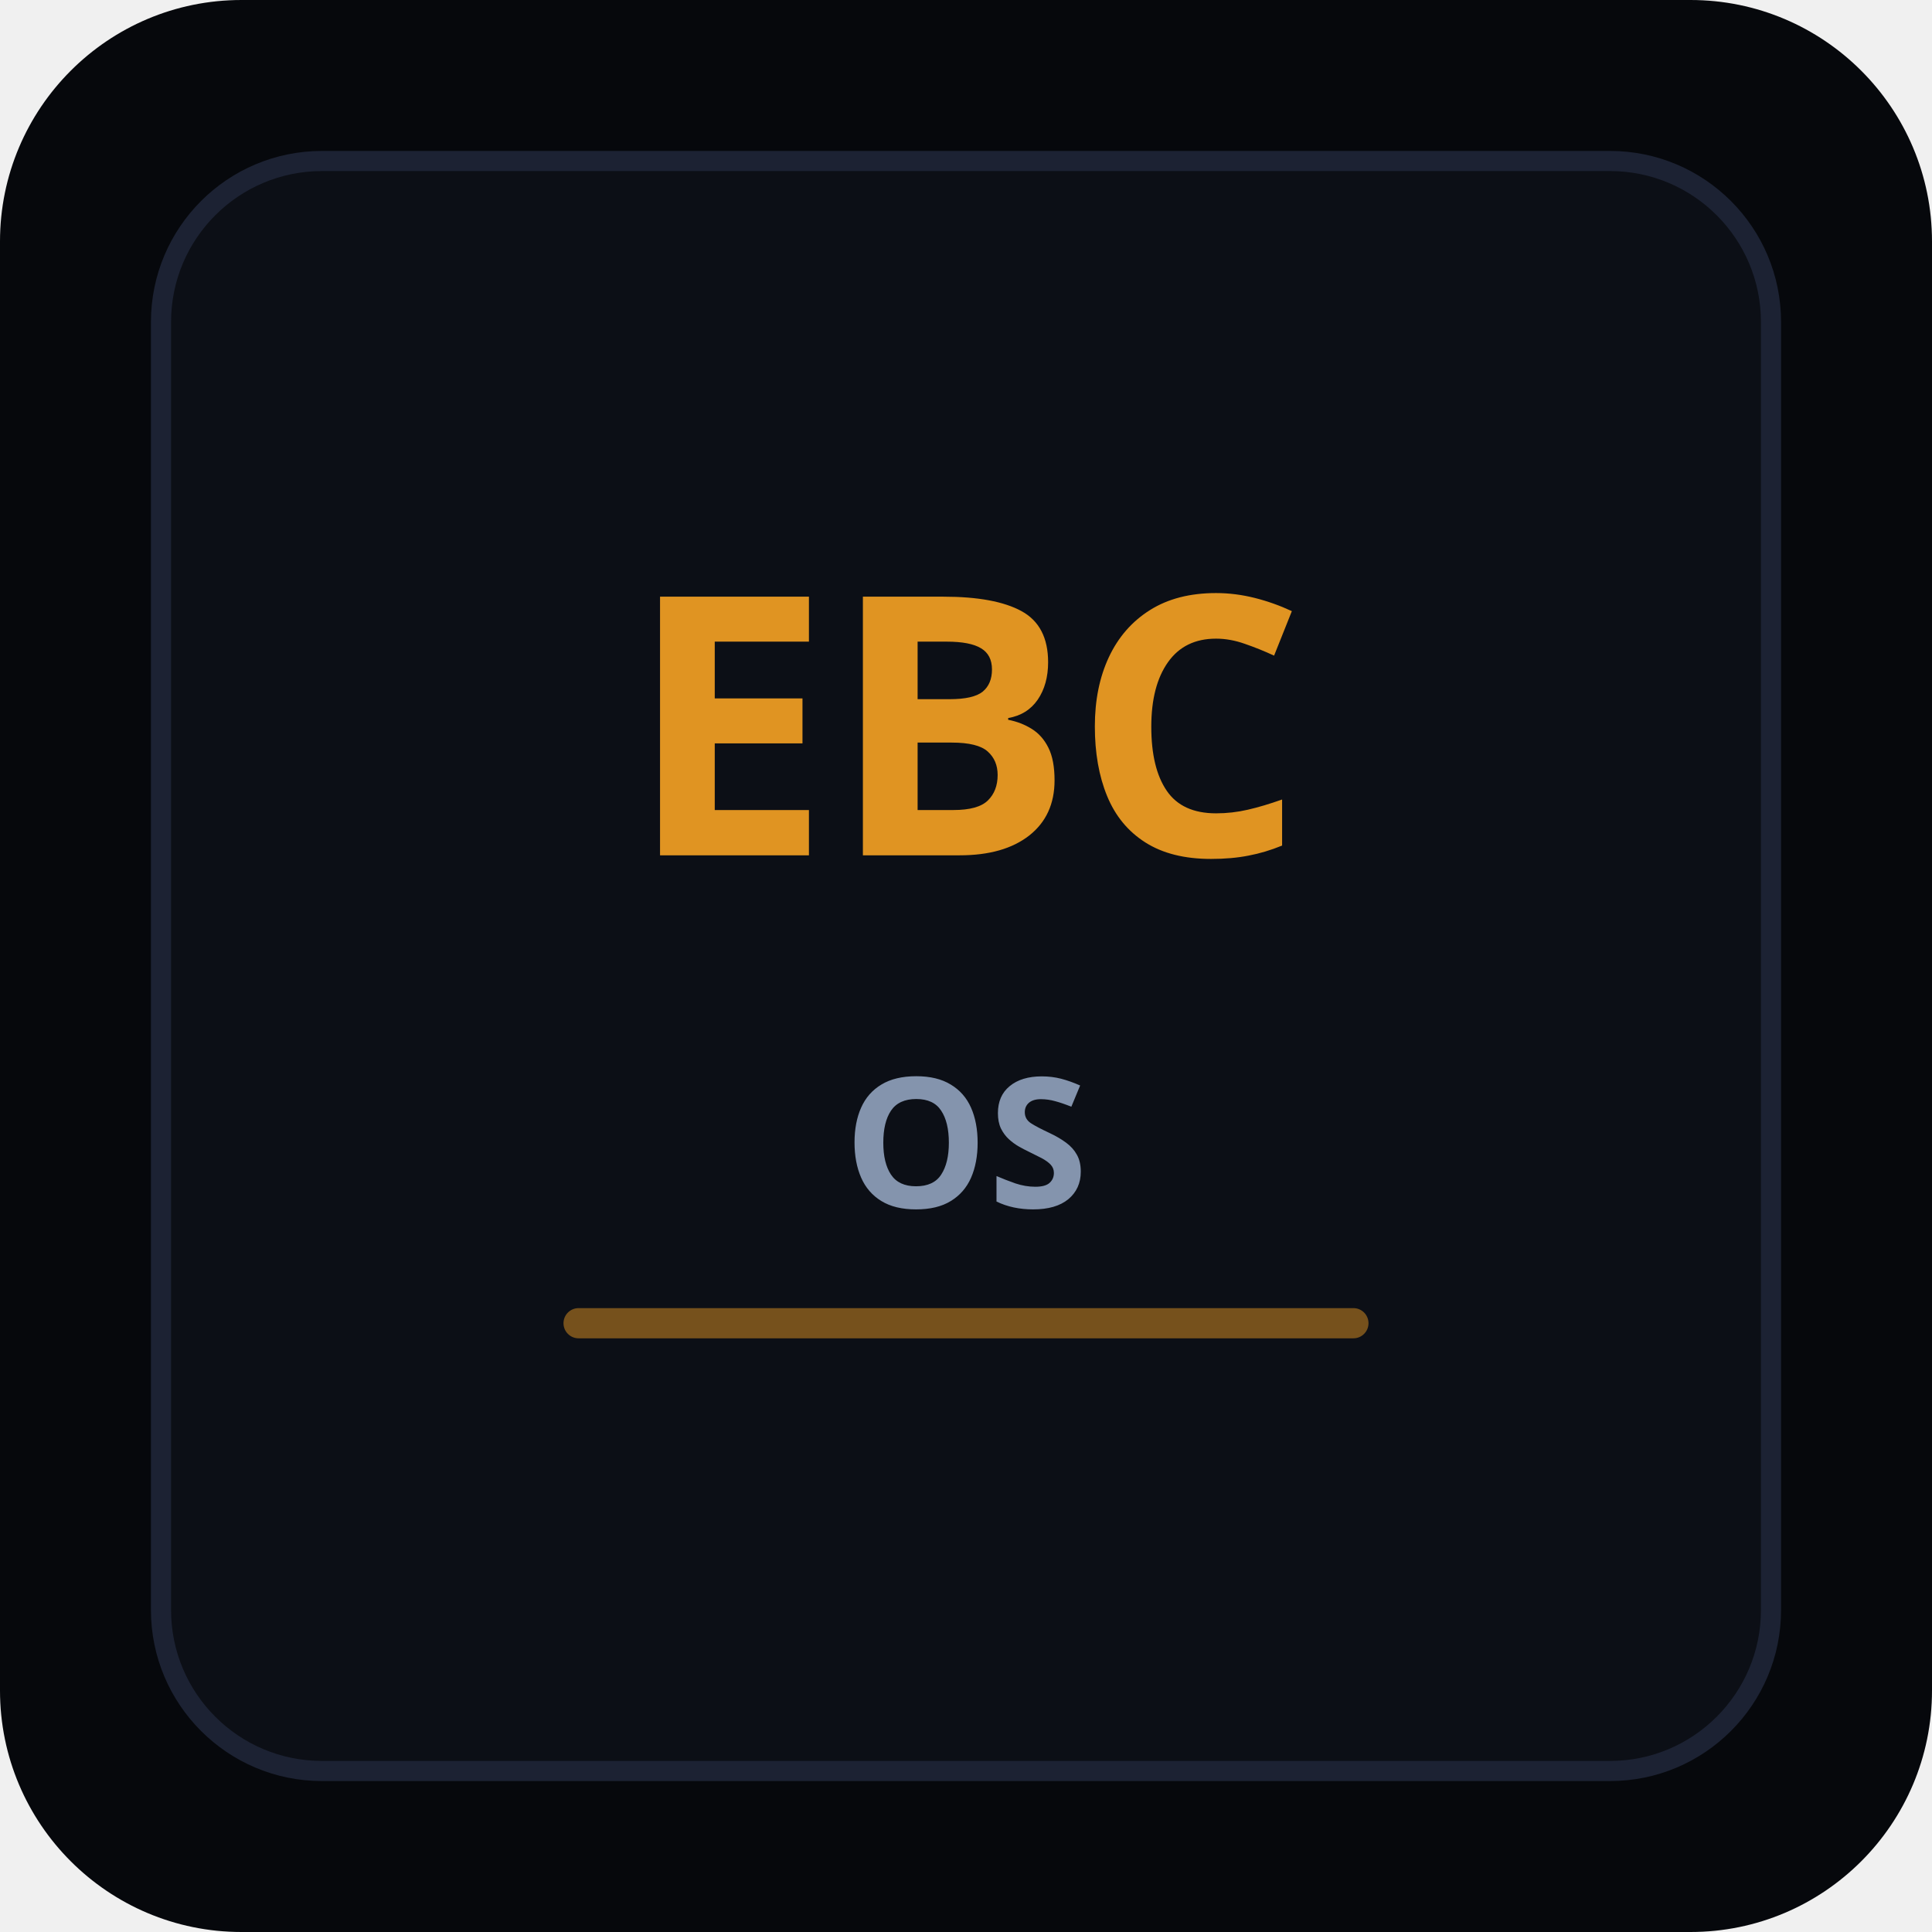
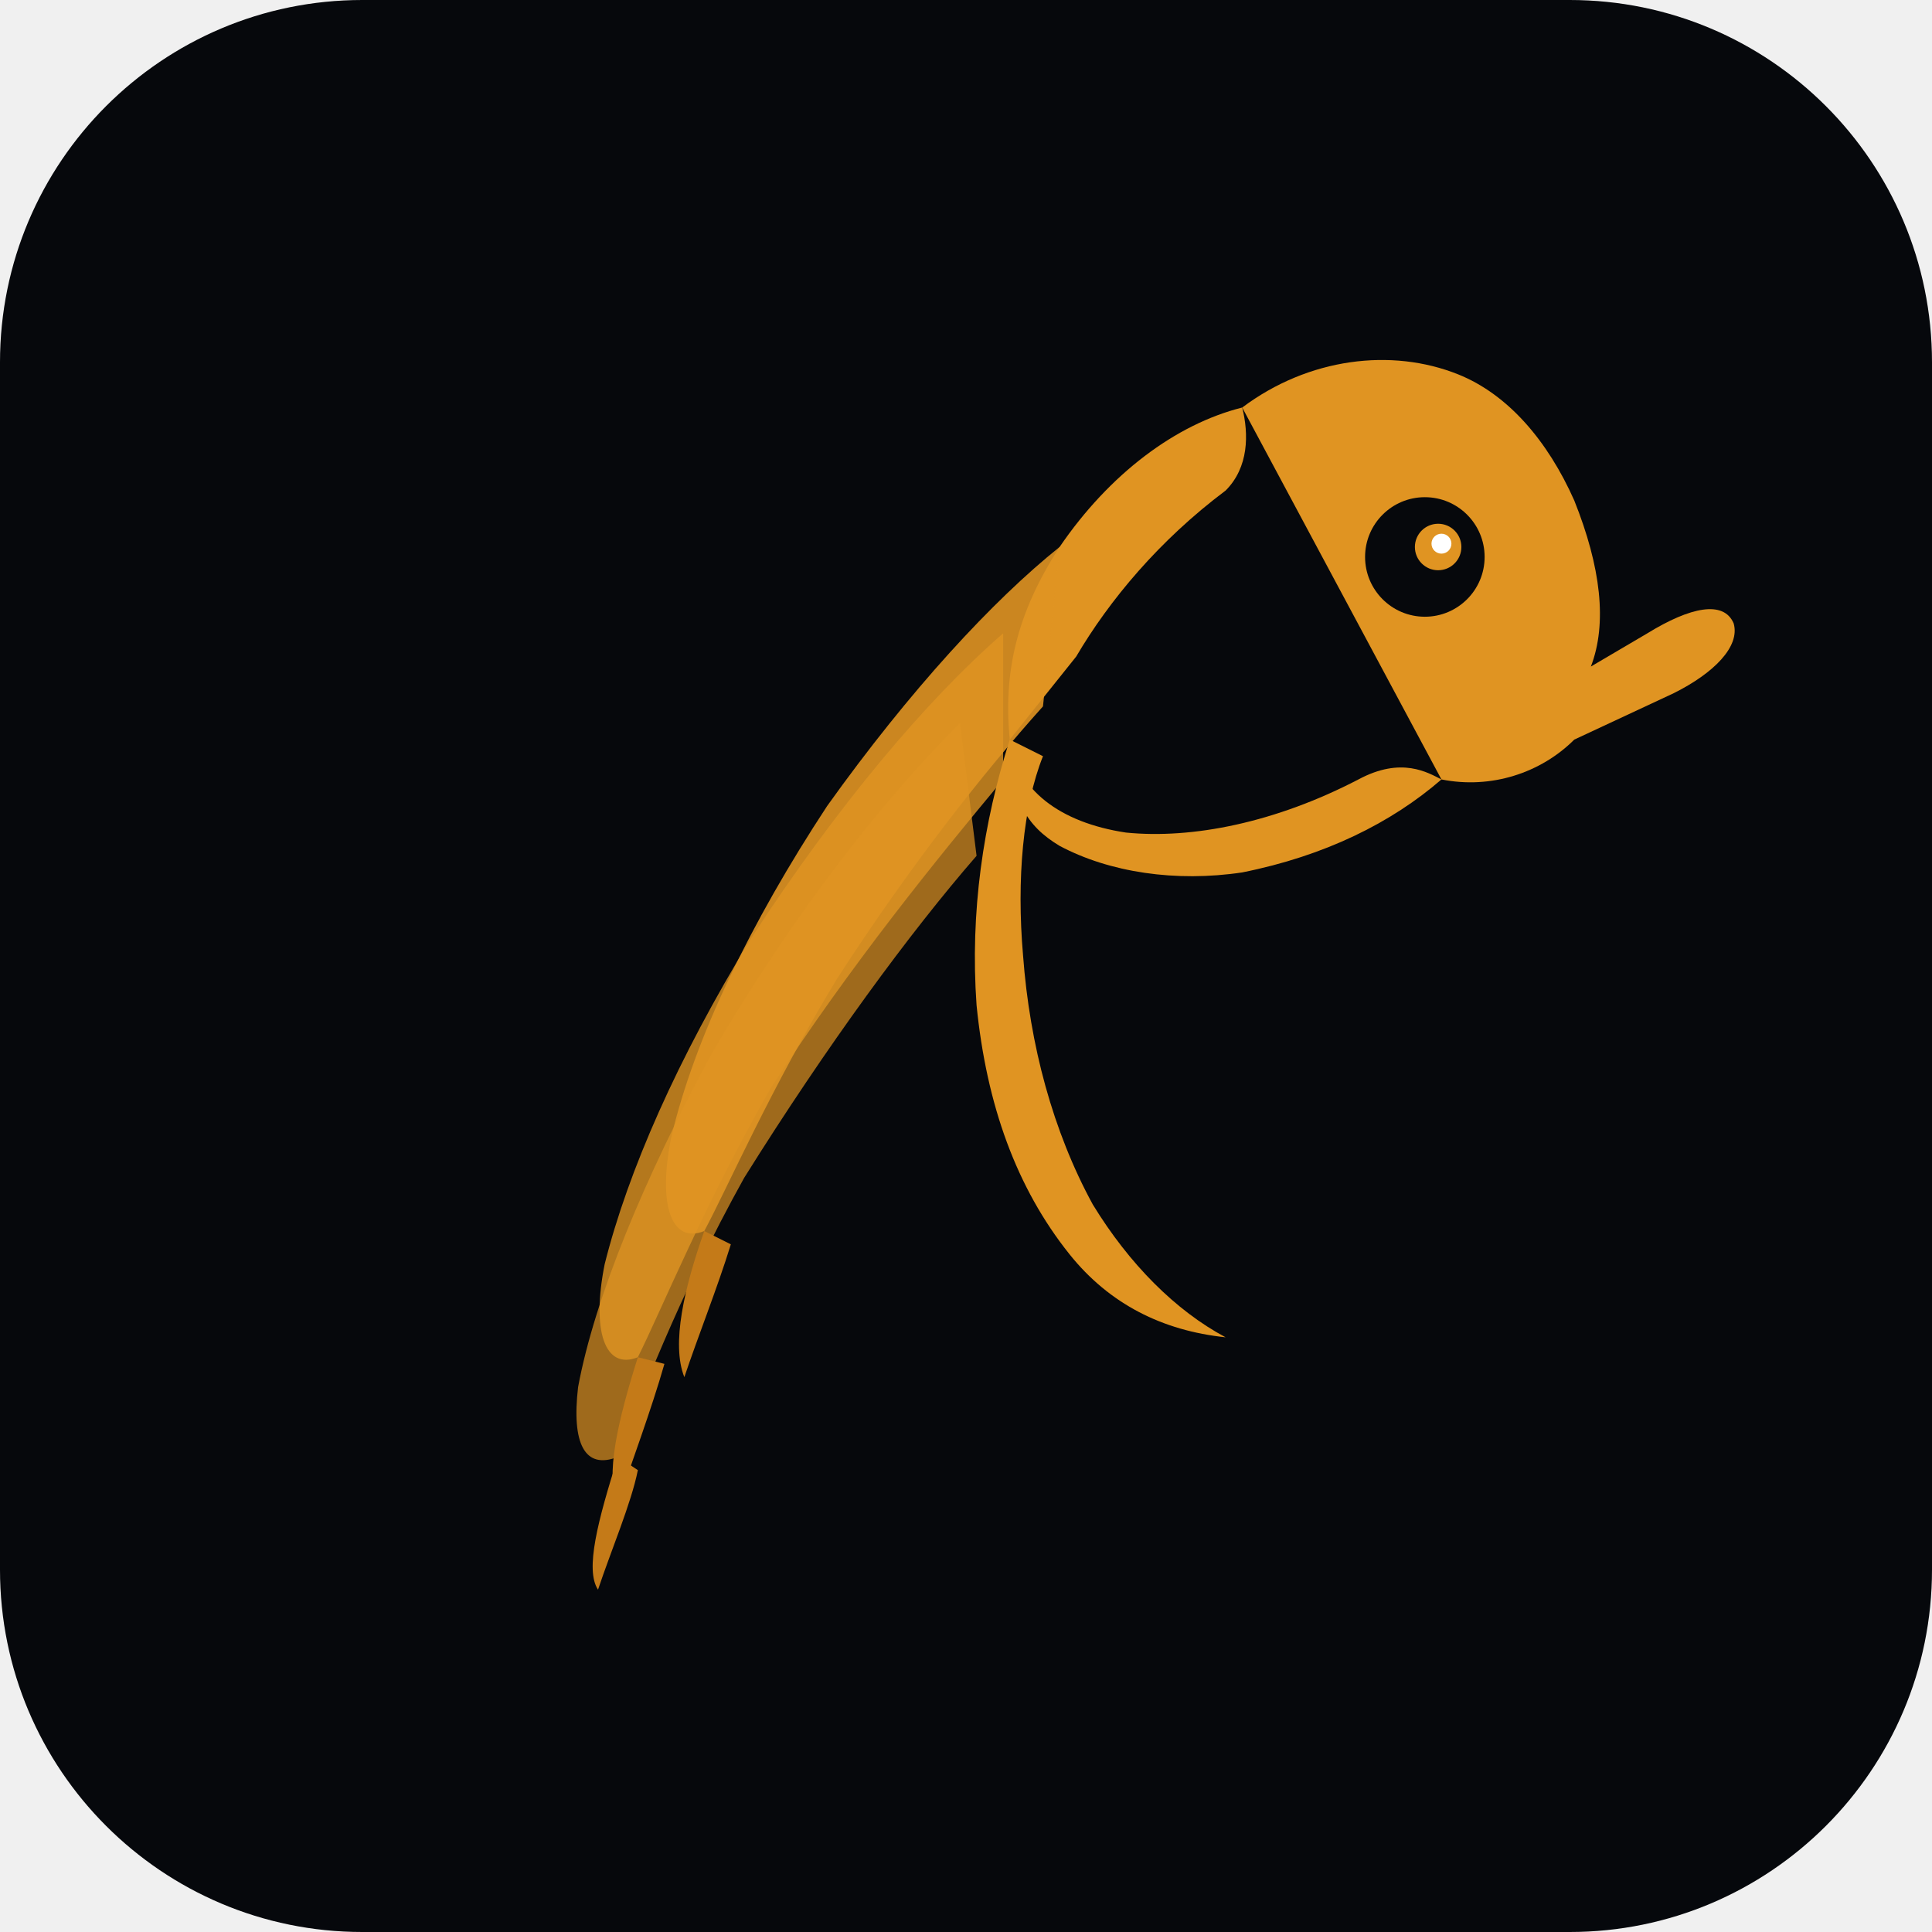
- <svg xmlns="http://www.w3.org/2000/svg" width="192" height="192" viewBox="0 0 192 192">
-   <rect width="192" height="192" rx="24" fill="#06080c" />
-   <rect x="16" y="16" width="160" height="160" rx="16" fill="#0c0f16" stroke="#1c2233" stroke-width="2" />
-   <text x="96" y="85" font-family="sans-serif" font-weight="700" font-size="36" fill="#e09422" text-anchor="middle">EBC</text>
-   <text x="96" y="120" font-family="sans-serif" font-weight="600" font-size="18" fill="#8494ad" text-anchor="middle">OS</text>
-   <rect x="56" y="130" width="80" height="3" rx="1.5" fill="#e09422" opacity="0.5" />
+ <svg xmlns="http://www.w3.org/2000/svg" width="192" height="192" viewBox="0 0 512 512">
+   <rect width="512" height="512" rx="96" fill="#06080c" />
+   <g transform="translate(30,20) scale(0.88)">
+     <g fill="#e09422">
+       <path d="M340,100 C360,85 385,82 405,90 C420,96 432,110 440,128 C448,148 450,165 445,178 L462,168 C475,160 485,158 488,165 C490,172 482,180 470,186 L440,200 C430,210 415,215 400,212 L340,100Z" />
+       <path d="M340,100 C320,105 300,120 285,142 C272,162 268,180 270,200 L290,175 C300,158 315,140 335,125 C342,118 342,108 340,100Z" />
+       <circle cx="395" cy="145" r="18" fill="#06080c" />
+       <circle cx="399" cy="142" r="7" fill="#e09422" />
+       <circle cx="400" cy="141" r="3" fill="#fff" />
+       <path d="M400,212 C385,225 365,235 340,240 C320,243 300,240 285,232 C275,226 270,218 270,200 C272,215 285,225 305,228 C325,230 350,225 375,212 C388,205 396,210 400,212Z" />
+       <path d="M270,200 C262,225 258,252 260,280 C263,310 272,335 288,355 C300,370 316,378 335,380 C320,372 306,358 295,340 C283,318 276,292 274,265 C272,242 274,220 280,205 Z" />
+       <path d="M285,142 C265,158 240,185 215,220 C192,255 175,290 168,320 C164,340 168,352 178,348 C185,335 198,305 218,272 C240,238 262,210 280,190 Z" opacity="0.9" />
+       <path d="M268,168 C245,188 218,220 192,260 C170,296 155,330 148,358 C144,378 148,390 158,386 C165,372 178,340 198,305 C222,268 248,236 268,212 Z" opacity="0.8" />
+       <path d="M255,195 C232,218 205,252 180,295 C160,332 145,368 140,395 C138,412 142,420 152,416 C158,400 170,368 190,332 C215,292 240,258 260,235 Z" opacity="0.7" />
+       <path d="M178,348 C172,365 168,382 172,392 C176,380 182,365 186,352 Z" fill="#c47a18" />
+       <path d="M158,386 C152,405 148,422 152,430 C156,418 162,402 166,388 Z" fill="#c47a18" />
+       <path d="M152,416 C146,435 142,450 146,456 C150,444 156,430 158,420 Z" fill="#c47a18" />
+     </g>
+   </g>
</svg>
